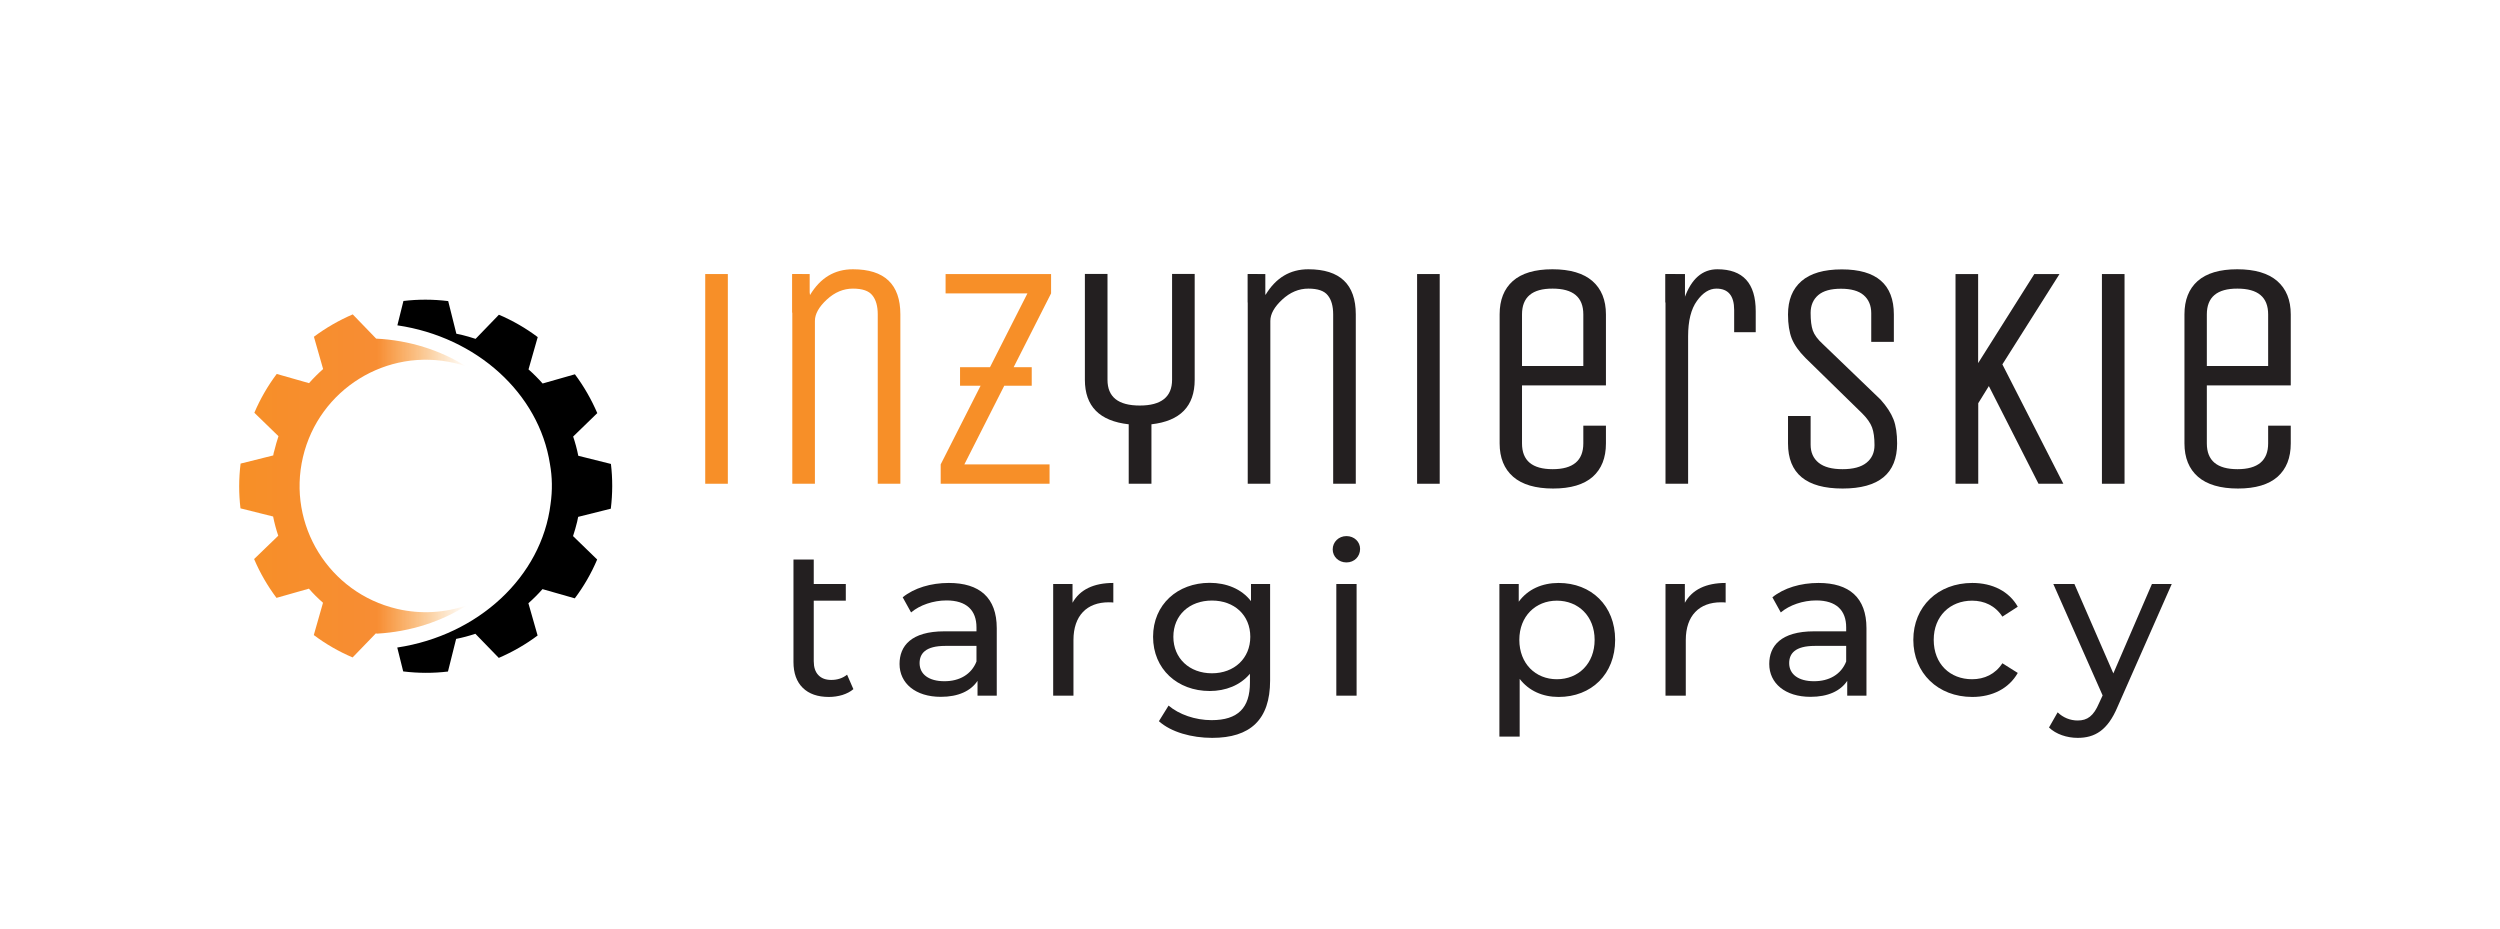
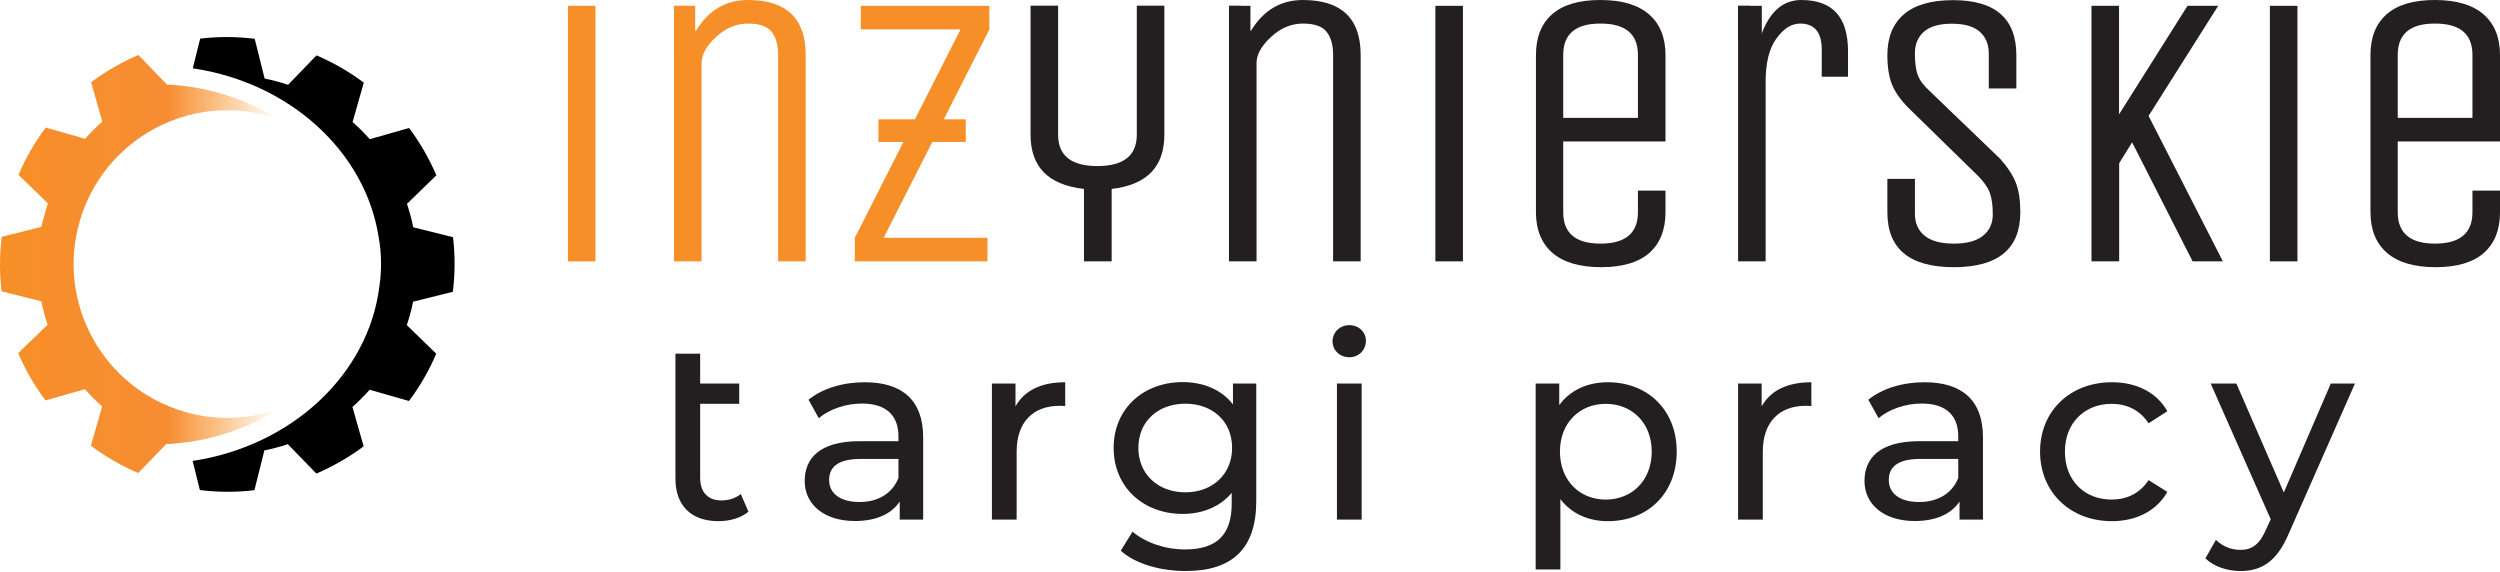
- <svg xmlns="http://www.w3.org/2000/svg" version="1.1" id="Logo" x="0px" y="0px" viewBox="0 0 214.47 79.66" style="enable-background:new 0 0 214.47 79.66;" xml:space="preserve">
-   <style type="text/css">
+ <svg xmlns="http://www.w3.org/2000/svg" version="1.1" id="Logo" x="0px" y="0px" viewBox="0 0 176.001 40.2" xml:space="preserve" width="176.001" height="40.2">
+   <defs id="defs82" />
+   <style type="text/css" id="style2">
	.st0{fill:#231F20;}
	.st1{fill:#F78F28;}
	.st2{fill:url(#SVGID_1_);}
</style>
-   <g>
-     <path class="st0" d="M73.21,59.12c-0.25,0.22-0.57,0.38-0.94,0.5c-0.37,0.11-0.76,0.17-1.16,0.17c-0.96,0-1.71-0.26-2.24-0.78   c-0.53-0.52-0.8-1.26-0.8-2.22V48h1.74v2.1h2.75v1.43h-2.75v5.19c0,0.52,0.13,0.92,0.39,1.19c0.26,0.28,0.63,0.42,1.11,0.42   c0.53,0,0.98-0.15,1.36-0.45L73.21,59.12z" />
-     <path class="st0" d="M85.51,53.89v5.79h-1.65v-1.27c-0.58,0.87-1.65,1.37-3.15,1.37c-2.17,0-3.54-1.16-3.54-2.82   c0-1.54,0.99-2.8,3.85-2.8h2.75v-0.34c0-1.46-0.85-2.31-2.57-2.31c-1.14,0-2.3,0.4-3.04,1.03l-0.72-1.3   c0.99-0.8,2.42-1.23,3.96-1.23C84.03,50.01,85.51,51.27,85.51,53.89z M83.77,56.75v-1.34H81.1c-1.72,0-2.21,0.67-2.21,1.48   c0,0.96,0.8,1.55,2.12,1.55C82.31,58.45,83.34,57.85,83.77,56.75z" />
-     <path class="st0" d="M95.51,50.01v1.68c-0.14-0.02-0.27-0.02-0.4-0.02c-1.86,0-3.02,1.14-3.02,3.24v4.77h-1.74V50.1h1.66v1.61   C92.64,50.58,93.83,50.01,95.51,50.01z" />
-     <path class="st0" d="M108.96,50.1v8.28c0,3.38-1.72,4.92-4.97,4.92c-1.75,0-3.53-0.49-4.57-1.43l0.83-1.34   c0.89,0.76,2.28,1.25,3.69,1.25c2.26,0,3.29-1.05,3.29-3.22V57.8c-0.83,0.99-2.08,1.48-3.45,1.48c-2.77,0-4.86-1.88-4.86-4.65   c0-2.77,2.1-4.63,4.86-4.63c1.43,0,2.73,0.52,3.54,1.57V50.1H108.96z M107.26,54.63c0-1.86-1.37-3.11-3.29-3.11   c-1.93,0-3.31,1.25-3.31,3.11c0,1.84,1.37,3.13,3.31,3.13C105.88,57.76,107.26,56.48,107.26,54.63z" />
-     <path class="st0" d="M114.33,47.13c0-0.63,0.51-1.14,1.18-1.14c0.67,0,1.17,0.49,1.17,1.1c0,0.65-0.49,1.16-1.17,1.16   C114.84,48.25,114.33,47.76,114.33,47.13z M114.64,50.1h1.74v9.58h-1.74V50.1z" />
-     <path class="st0" d="M138.56,54.89c0,2.95-2.04,4.9-4.85,4.9c-1.36,0-2.55-0.52-3.34-1.55v4.95h-1.74V50.1h1.66v1.52   c0.78-1.07,2.01-1.61,3.42-1.61C136.51,50.01,138.56,51.96,138.56,54.89z M136.8,54.89c0-2.02-1.39-3.36-3.24-3.36   c-1.83,0-3.22,1.34-3.22,3.36c0,2.04,1.39,3.38,3.22,3.38C135.41,58.27,136.8,56.93,136.8,54.89z" />
-     <path class="st0" d="M148.04,50.01v1.68c-0.14-0.02-0.27-0.02-0.4-0.02c-1.86,0-3.02,1.14-3.02,3.24v4.77h-1.74V50.1h1.66v1.61   C145.17,50.58,146.36,50.01,148.04,50.01z" />
-     <path class="st0" d="M160.12,53.89v5.79h-1.65v-1.27c-0.58,0.87-1.65,1.37-3.15,1.37c-2.17,0-3.54-1.16-3.54-2.82   c0-1.54,0.99-2.8,3.85-2.8h2.75v-0.34c0-1.46-0.85-2.31-2.57-2.31c-1.14,0-2.3,0.4-3.04,1.03l-0.72-1.3   c0.99-0.8,2.42-1.23,3.96-1.23C158.64,50.01,160.12,51.27,160.12,53.89z M158.38,56.75v-1.34h-2.68c-1.72,0-2.21,0.67-2.21,1.48   c0,0.96,0.8,1.55,2.12,1.55C156.92,58.45,157.95,57.85,158.38,56.75z" />
-     <path class="st0" d="M164.14,54.89c0-2.86,2.12-4.88,5.06-4.88c1.72,0,3.15,0.71,3.9,2.04l-1.32,0.85   c-0.61-0.94-1.55-1.37-2.6-1.37c-1.88,0-3.29,1.32-3.29,3.36c0,2.08,1.41,3.38,3.29,3.38c1.05,0,1.99-0.43,2.6-1.37l1.32,0.83   c-0.76,1.34-2.19,2.06-3.9,2.06C166.25,59.79,164.14,57.74,164.14,54.89z" />
-     <path class="st0" d="M186.31,50.1l-4.65,10.54c-0.85,2.02-1.95,2.66-3.42,2.66c-0.92,0-1.86-0.31-2.46-0.89l0.74-1.3   c0.47,0.45,1.07,0.7,1.72,0.7c0.83,0,1.36-0.38,1.83-1.48l0.31-0.67l-4.23-9.56h1.81l3.34,7.67l3.31-7.67H186.31z" />
-     <g>
-       <path class="st0" d="M98.77,41.5h-1.94V36.4c-2.51-0.28-3.76-1.55-3.76-3.82v-9.08h1.94v9.08c0,1.48,0.92,2.21,2.77,2.21    c1.84,0,2.77-0.74,2.77-2.21v-9.08h1.94v9.08c0,2.27-1.24,3.54-3.71,3.82V41.5z" />
-       <path class="st0" d="M108.98,41.5h-1.94V23.51h0.83l0.69,1.8c0.89-1.48,2.11-2.21,3.68-2.21c2.71,0,4.07,1.29,4.07,3.87V41.5    h-1.94V26.97c0-0.7-0.15-1.25-0.46-1.63c-0.3-0.39-0.86-0.58-1.67-0.58c-0.81,0-1.56,0.31-2.24,0.94    c-0.68,0.63-1.02,1.24-1.02,1.83V41.5z" />
-       <path class="st0" d="M123.51,41.5h-1.94V23.51h1.94V41.5z" />
-       <path class="st0" d="M135.83,38.04v-1.52h1.94v1.52c0,1.24-0.38,2.19-1.13,2.86c-0.76,0.67-1.89,1.01-3.4,1.01    c-1.51,0-2.66-0.34-3.43-1.01c-0.77-0.67-1.16-1.63-1.16-2.86V26.97c0-1.24,0.38-2.19,1.13-2.86c0.76-0.67,1.89-1.01,3.4-1.01    c1.51,0,2.66,0.34,3.43,1.01c0.77,0.67,1.16,1.63,1.16,2.86v6.09h-7.2v4.98c0,1.48,0.88,2.21,2.63,2.21    C134.95,40.25,135.83,39.51,135.83,38.04z M130.57,26.97v4.43h5.26v-4.43c0-1.48-0.88-2.21-2.63-2.21    C131.45,24.75,130.57,25.49,130.57,26.97z" />
-       <path class="st0" d="M144.82,41.5h-1.94V23.51h0.83l0.8,2.05c0.59-1.64,1.53-2.46,2.82-2.46c2.2,0,3.29,1.2,3.29,3.6v1.8h-1.85    v-1.91c0-1.22-0.51-1.83-1.52-1.83c-0.61,0-1.17,0.35-1.67,1.05c-0.51,0.7-0.76,1.72-0.76,3.04V41.5z" />
-       <path class="st0" d="M162.75,38.04c0,2.58-1.56,3.87-4.68,3.87c-3.12,0-4.68-1.29-4.68-3.87v-2.35h1.94v2.46    c0,0.66,0.23,1.18,0.69,1.55c0.46,0.37,1.14,0.55,2.05,0.55c0.9,0,1.59-0.18,2.05-0.55c0.46-0.37,0.69-0.87,0.69-1.51    c0-0.64-0.07-1.14-0.21-1.52c-0.14-0.38-0.42-0.78-0.84-1.2l-4.87-4.76c-0.57-0.57-0.96-1.13-1.18-1.67    c-0.21-0.54-0.32-1.23-0.32-2.06c0-1.24,0.38-2.19,1.15-2.86s1.92-1.01,3.47-1.01c2.97,0,4.46,1.29,4.46,3.87v2.35h-1.94v-2.46    c0-0.66-0.22-1.18-0.65-1.55c-0.43-0.37-1.08-0.55-1.95-0.55c-0.87,0-1.52,0.18-1.95,0.55c-0.43,0.37-0.65,0.88-0.65,1.52    c0,0.65,0.06,1.15,0.19,1.52c0.13,0.37,0.42,0.76,0.86,1.16l4.95,4.76c0.53,0.59,0.9,1.16,1.11,1.7    C162.65,36.52,162.75,37.21,162.75,38.04z" />
-       <path class="st0" d="M169.7,41.5h-1.94V23.51h1.94v7.64l4.82-7.64h2.16l-4.9,7.75l5.23,10.24h-2.13l-4.26-8.38l-0.91,1.47V41.5z" />
-       <path class="st0" d="M182.26,41.5h-1.94V23.51h1.94V41.5z" />
-       <path class="st0" d="M194.58,38.04v-1.52h1.94v1.52c0,1.24-0.38,2.19-1.13,2.86c-0.76,0.67-1.89,1.01-3.4,1.01    c-1.51,0-2.66-0.34-3.43-1.01c-0.77-0.67-1.16-1.63-1.16-2.86V26.97c0-1.24,0.38-2.19,1.13-2.86c0.76-0.67,1.89-1.01,3.4-1.01    c1.51,0,2.66,0.34,3.43,1.01s1.16,1.63,1.16,2.86v6.09h-7.2v4.98c0,1.48,0.88,2.21,2.63,2.21    C193.7,40.25,194.58,39.51,194.58,38.04z M189.32,26.97v4.43h5.26v-4.43c0-1.48-0.88-2.21-2.63-2.21    C190.2,24.75,189.32,25.49,189.32,26.97z" />
-       <rect x="142.88" y="23.51" class="st0" width="1.67" height="2.44" />
-       <rect x="107.05" y="23.51" class="st0" width="1.5" height="2.44" />
-       <g>
-         <g>
-           <path class="st1" d="M62.44,41.5H60.5V23.51h1.94V41.5z" />
-           <path class="st1" d="M69.91,41.5h-1.94V23.51h0.83l0.69,1.8c0.89-1.48,2.11-2.21,3.68-2.21c2.71,0,4.07,1.29,4.07,3.87V41.5      h-1.94V26.97c0-0.7-0.15-1.25-0.46-1.63c-0.3-0.39-0.86-0.58-1.67-0.58c-0.81,0-1.56,0.31-2.24,0.94      c-0.68,0.63-1.02,1.24-1.02,1.83V41.5z" />
-           <path class="st1" d="M81.12,25.17v-1.66h9.05v1.66l-7.44,14.67h7.31v1.66H80.7v-1.66l7.44-14.67H81.12z M88.51,33.09h-6.15V31.5      h6.15V33.09z" />
+   <g id="g77" transform="translate(-20.51872,-23.1)">
+     <path class="st0" d="m 73.21,59.12 c -0.25,0.22 -0.57,0.38 -0.94,0.5 -0.37,0.11 -0.76,0.17 -1.16,0.17 -0.96,0 -1.71,-0.26 -2.24,-0.78 -0.53,-0.52 -0.8,-1.26 -0.8,-2.22 V 48 h 1.74 v 2.1 h 2.75 v 1.43 h -2.75 v 5.19 c 0,0.52 0.13,0.92 0.39,1.19 0.26,0.28 0.63,0.42 1.11,0.42 0.53,0 0.98,-0.15 1.36,-0.45 z" id="path4" />
+     <path class="st0" d="m 85.51,53.89 v 5.79 h -1.65 v -1.27 c -0.58,0.87 -1.65,1.37 -3.15,1.37 -2.17,0 -3.54,-1.16 -3.54,-2.82 0,-1.54 0.99,-2.8 3.85,-2.8 h 2.75 v -0.34 c 0,-1.46 -0.85,-2.31 -2.57,-2.31 -1.14,0 -2.3,0.4 -3.04,1.03 l -0.72,-1.3 c 0.99,-0.8 2.42,-1.23 3.96,-1.23 2.63,0 4.11,1.26 4.11,3.88 z m -1.74,2.86 V 55.41 H 81.1 c -1.72,0 -2.21,0.67 -2.21,1.48 0,0.96 0.8,1.55 2.12,1.55 1.3,0.01 2.33,-0.59 2.76,-1.69 z" id="path6" />
+     <path class="st0" d="m 95.51,50.01 v 1.68 c -0.14,-0.02 -0.27,-0.02 -0.4,-0.02 -1.86,0 -3.02,1.14 -3.02,3.24 v 4.77 H 90.35 V 50.1 h 1.66 v 1.61 c 0.63,-1.13 1.82,-1.7 3.5,-1.7 z" id="path8" />
+     <path class="st0" d="m 108.96,50.1 v 8.28 c 0,3.38 -1.72,4.92 -4.97,4.92 -1.75,0 -3.53,-0.49 -4.57,-1.43 l 0.83,-1.34 c 0.89,0.76 2.28,1.25 3.69,1.25 2.26,0 3.29,-1.05 3.29,-3.22 V 57.8 c -0.83,0.99 -2.08,1.48 -3.45,1.48 -2.77,0 -4.86,-1.88 -4.86,-4.65 0,-2.77 2.1,-4.63 4.86,-4.63 1.43,0 2.73,0.52 3.54,1.57 V 50.1 Z m -1.7,4.53 c 0,-1.86 -1.37,-3.11 -3.29,-3.11 -1.93,0 -3.31,1.25 -3.31,3.11 0,1.84 1.37,3.13 3.31,3.13 1.91,0 3.29,-1.28 3.29,-3.13 z" id="path10" />
+     <path class="st0" d="m 114.33,47.13 c 0,-0.63 0.51,-1.14 1.18,-1.14 0.67,0 1.17,0.49 1.17,1.1 0,0.65 -0.49,1.16 -1.17,1.16 -0.67,0 -1.18,-0.49 -1.18,-1.12 z m 0.31,2.97 h 1.74 v 9.58 h -1.74 z" id="path12" />
+     <path class="st0" d="m 138.56,54.89 c 0,2.95 -2.04,4.9 -4.85,4.9 -1.36,0 -2.55,-0.52 -3.34,-1.55 v 4.95 h -1.74 V 50.1 h 1.66 v 1.52 c 0.78,-1.07 2.01,-1.61 3.42,-1.61 2.8,0 4.85,1.95 4.85,4.88 z m -1.76,0 c 0,-2.02 -1.39,-3.36 -3.24,-3.36 -1.83,0 -3.22,1.34 -3.22,3.36 0,2.04 1.39,3.38 3.22,3.38 1.85,0 3.24,-1.34 3.24,-3.38 z" id="path14" />
+     <path class="st0" d="m 148.04,50.01 v 1.68 c -0.14,-0.02 -0.27,-0.02 -0.4,-0.02 -1.86,0 -3.02,1.14 -3.02,3.24 v 4.77 h -1.74 V 50.1 h 1.66 v 1.61 c 0.63,-1.13 1.82,-1.7 3.5,-1.7 z" id="path16" />
+     <path class="st0" d="m 160.12,53.89 v 5.79 h -1.65 v -1.27 c -0.58,0.87 -1.65,1.37 -3.15,1.37 -2.17,0 -3.54,-1.16 -3.54,-2.82 0,-1.54 0.99,-2.8 3.85,-2.8 h 2.75 v -0.34 c 0,-1.46 -0.85,-2.31 -2.57,-2.31 -1.14,0 -2.3,0.4 -3.04,1.03 l -0.72,-1.3 c 0.99,-0.8 2.42,-1.23 3.96,-1.23 2.63,0 4.11,1.26 4.11,3.88 z m -1.74,2.86 v -1.34 h -2.68 c -1.72,0 -2.21,0.67 -2.21,1.48 0,0.96 0.8,1.55 2.12,1.55 1.31,0.01 2.34,-0.59 2.77,-1.69 z" id="path18" />
+     <path class="st0" d="m 164.14,54.89 c 0,-2.86 2.12,-4.88 5.06,-4.88 1.72,0 3.15,0.71 3.9,2.04 l -1.32,0.85 c -0.61,-0.94 -1.55,-1.37 -2.6,-1.37 -1.88,0 -3.29,1.32 -3.29,3.36 0,2.08 1.41,3.38 3.29,3.38 1.05,0 1.99,-0.43 2.6,-1.37 l 1.32,0.83 c -0.76,1.34 -2.19,2.06 -3.9,2.06 -2.95,0 -5.06,-2.05 -5.06,-4.9 z" id="path20" />
+     <path class="st0" d="m 186.31,50.1 -4.65,10.54 c -0.85,2.02 -1.95,2.66 -3.42,2.66 -0.92,0 -1.86,-0.31 -2.46,-0.89 l 0.74,-1.3 c 0.47,0.45 1.07,0.7 1.72,0.7 0.83,0 1.36,-0.38 1.83,-1.48 l 0.31,-0.67 -4.23,-9.56 h 1.81 l 3.34,7.67 3.31,-7.67 z" id="path22" />
+     <g id="g58">
+       <path class="st0" d="M 98.77,41.5 H 96.83 V 36.4 C 94.32,36.12 93.07,34.85 93.07,32.58 V 23.5 h 1.94 v 9.08 c 0,1.48 0.92,2.21 2.77,2.21 1.84,0 2.77,-0.74 2.77,-2.21 V 23.5 h 1.94 v 9.08 c 0,2.27 -1.24,3.54 -3.71,3.82 v 5.1 z" id="path24" />
+       <path class="st0" d="m 108.98,41.5 h -1.94 V 23.51 h 0.83 l 0.69,1.8 c 0.89,-1.48 2.11,-2.21 3.68,-2.21 2.71,0 4.07,1.29 4.07,3.87 V 41.5 h -1.94 V 26.97 c 0,-0.7 -0.15,-1.25 -0.46,-1.63 -0.3,-0.39 -0.86,-0.58 -1.67,-0.58 -0.81,0 -1.56,0.31 -2.24,0.94 -0.68,0.63 -1.02,1.24 -1.02,1.83 z" id="path26" />
+       <path class="st0" d="m 123.51,41.5 h -1.94 V 23.51 h 1.94 z" id="path28" />
+       <path class="st0" d="m 135.83,38.04 v -1.52 h 1.94 v 1.52 c 0,1.24 -0.38,2.19 -1.13,2.86 -0.76,0.67 -1.89,1.01 -3.4,1.01 -1.51,0 -2.66,-0.34 -3.43,-1.01 -0.77,-0.67 -1.16,-1.63 -1.16,-2.86 V 26.97 c 0,-1.24 0.38,-2.19 1.13,-2.86 0.76,-0.67 1.89,-1.01 3.4,-1.01 1.51,0 2.66,0.34 3.43,1.01 0.77,0.67 1.16,1.63 1.16,2.86 v 6.09 h -7.2 v 4.98 c 0,1.48 0.88,2.21 2.63,2.21 1.75,0 2.63,-0.74 2.63,-2.21 z m -5.26,-11.07 v 4.43 h 5.26 v -4.43 c 0,-1.48 -0.88,-2.21 -2.63,-2.21 -1.75,-0.01 -2.63,0.73 -2.63,2.21 z" id="path30" />
+       <path class="st0" d="m 144.82,41.5 h -1.94 V 23.51 h 0.83 l 0.8,2.05 c 0.59,-1.64 1.53,-2.46 2.82,-2.46 2.2,0 3.29,1.2 3.29,3.6 v 1.8 h -1.85 v -1.91 c 0,-1.22 -0.51,-1.83 -1.52,-1.83 -0.61,0 -1.17,0.35 -1.67,1.05 -0.51,0.7 -0.76,1.72 -0.76,3.04 z" id="path32" />
+       <path class="st0" d="m 162.75,38.04 c 0,2.58 -1.56,3.87 -4.68,3.87 -3.12,0 -4.68,-1.29 -4.68,-3.87 v -2.35 h 1.94 v 2.46 c 0,0.66 0.23,1.18 0.69,1.55 0.46,0.37 1.14,0.55 2.05,0.55 0.9,0 1.59,-0.18 2.05,-0.55 0.46,-0.37 0.69,-0.87 0.69,-1.51 0,-0.64 -0.07,-1.14 -0.21,-1.52 -0.14,-0.38 -0.42,-0.78 -0.84,-1.2 l -4.87,-4.76 c -0.57,-0.57 -0.96,-1.13 -1.18,-1.67 -0.21,-0.54 -0.32,-1.23 -0.32,-2.06 0,-1.24 0.38,-2.19 1.15,-2.86 0.77,-0.67 1.92,-1.01 3.47,-1.01 2.97,0 4.46,1.29 4.46,3.87 v 2.35 h -1.94 v -2.46 c 0,-0.66 -0.22,-1.18 -0.65,-1.55 -0.43,-0.37 -1.08,-0.55 -1.95,-0.55 -0.87,0 -1.52,0.18 -1.95,0.55 -0.43,0.37 -0.65,0.88 -0.65,1.52 0,0.65 0.06,1.15 0.19,1.52 0.13,0.37 0.42,0.76 0.86,1.16 l 4.95,4.76 c 0.53,0.59 0.9,1.16 1.11,1.7 0.21,0.54 0.31,1.23 0.31,2.06 z" id="path34" />
+       <path class="st0" d="m 169.7,41.5 h -1.94 V 23.51 h 1.94 v 7.64 l 4.82,-7.64 h 2.16 l -4.9,7.75 5.23,10.24 h -2.13 l -4.26,-8.38 -0.91,1.47 v 6.91 z" id="path36" />
+       <path class="st0" d="m 182.26,41.5 h -1.94 V 23.51 h 1.94 z" id="path38" />
+       <path class="st0" d="m 194.58,38.04 v -1.52 h 1.94 v 1.52 c 0,1.24 -0.38,2.19 -1.13,2.86 -0.76,0.67 -1.89,1.01 -3.4,1.01 -1.51,0 -2.66,-0.34 -3.43,-1.01 -0.77,-0.67 -1.16,-1.63 -1.16,-2.86 V 26.97 c 0,-1.24 0.38,-2.19 1.13,-2.86 0.76,-0.67 1.89,-1.01 3.4,-1.01 1.51,0 2.66,0.34 3.43,1.01 0.77,0.67 1.16,1.63 1.16,2.86 v 6.09 h -7.2 v 4.98 c 0,1.48 0.88,2.21 2.63,2.21 1.75,0 2.63,-0.74 2.63,-2.21 z m -5.26,-11.07 v 4.43 h 5.26 v -4.43 c 0,-1.48 -0.88,-2.21 -2.63,-2.21 -1.75,-0.01 -2.63,0.73 -2.63,2.21 z" id="path40" />
+       <rect x="142.88" y="23.51" class="st0" width="1.67" height="2.44" id="rect42" />
+       <rect x="107.05" y="23.51" class="st0" width="1.5" height="2.44" id="rect44" />
+       <g id="g56">
+         <g id="g52">
+           <path class="st1" d="M 62.44,41.5 H 60.5 V 23.51 h 1.94 z" id="path46" />
+           <path class="st1" d="M 69.91,41.5 H 67.97 V 23.51 h 0.83 l 0.69,1.8 c 0.89,-1.48 2.11,-2.21 3.68,-2.21 2.71,0 4.07,1.29 4.07,3.87 V 41.5 H 75.3 V 26.97 c 0,-0.7 -0.15,-1.25 -0.46,-1.63 -0.3,-0.39 -0.86,-0.58 -1.67,-0.58 -0.81,0 -1.56,0.31 -2.24,0.94 -0.68,0.63 -1.02,1.24 -1.02,1.83 V 41.5 Z" id="path48" />
+           <path class="st1" d="m 81.12,25.17 v -1.66 h 9.05 v 1.66 l -7.44,14.67 h 7.31 V 41.5 H 80.7 v -1.66 l 7.44,-14.67 z m 7.39,7.92 H 82.36 V 31.5 h 6.15 z" id="path50" />
        </g>
-         <rect x="67.97" y="23.51" class="st1" width="1.49" height="3.31" />
+         <rect x="67.97" y="23.51" class="st1" width="1.49" height="3.31" id="rect54" />
      </g>
    </g>
-     <path d="M47.18,39.81c0.2,1.11,0.22,2.27,0.05,3.44c-0.77,6.23-6.2,11.25-13.15,12.3l0.51,2.05c1.3,0.16,2.59,0.16,3.84,0.01   l0.7-2.8c0.56-0.11,1.11-0.26,1.65-0.44l2.01,2.07c1.18-0.51,2.3-1.15,3.33-1.92l-0.79-2.77c0.43-0.38,0.83-0.78,1.21-1.21   l2.77,0.79c0.76-1.01,1.41-2.13,1.92-3.33l-2.07-2.01c0.13-0.4,0.25-0.8,0.35-1.22c0.03-0.14,0.06-0.29,0.09-0.43l2.8-0.7   c0.16-1.3,0.16-2.59,0.01-3.84l-2.8-0.7c-0.11-0.56-0.26-1.11-0.44-1.65l2.07-2.01c-0.51-1.18-1.15-2.3-1.92-3.33l-2.77,0.79   c-0.38-0.43-0.78-0.83-1.21-1.21l0.79-2.77c-1.01-0.76-2.13-1.41-3.33-1.92l-2,2.07c-0.4-0.13-0.8-0.25-1.22-0.35   c-0.14-0.03-0.29-0.06-0.43-0.09l-0.7-2.8c-1.3-0.16-2.59-0.16-3.84-0.01l-0.52,2.09C40.89,28.91,46.24,33.75,47.18,39.81z" />
+     <path d="m 47.18,39.81 c 0.2,1.11 0.22,2.27 0.05,3.44 -0.77,6.23 -6.2,11.25 -13.15,12.3 l 0.51,2.05 c 1.3,0.16 2.59,0.16 3.84,0.01 l 0.7,-2.8 c 0.56,-0.11 1.11,-0.26 1.65,-0.44 l 2.01,2.07 c 1.18,-0.51 2.3,-1.15 3.33,-1.92 l -0.79,-2.77 c 0.43,-0.38 0.83,-0.78 1.21,-1.21 l 2.77,0.79 C 50.07,50.32 50.72,49.2 51.23,48 l -2.07,-2.01 c 0.13,-0.4 0.25,-0.8 0.35,-1.22 0.03,-0.14 0.06,-0.29 0.09,-0.43 l 2.8,-0.7 c 0.16,-1.3 0.16,-2.59 0.01,-3.84 l -2.8,-0.7 C 49.5,38.54 49.35,37.99 49.17,37.45 l 2.07,-2.01 c -0.51,-1.18 -1.15,-2.3 -1.92,-3.33 l -2.77,0.79 c -0.38,-0.43 -0.78,-0.83 -1.21,-1.21 l 0.79,-2.77 C 45.12,28.16 44,27.51 42.8,27 l -2,2.07 C 40.4,28.94 40,28.82 39.58,28.72 39.44,28.69 39.29,28.66 39.15,28.63 l -0.7,-2.8 c -1.3,-0.16 -2.59,-0.16 -3.84,-0.01 l -0.52,2.09 c 6.8,1 12.15,5.84 13.09,11.9 z" id="path60" />
    <linearGradient id="SVGID_1_" gradientUnits="userSpaceOnUse" x1="20.515" y1="41.697" x2="40.063" y2="41.697">
-       <stop offset="0" style="stop-color:#F78F27" />
-       <stop offset="0.577" style="stop-color:#F78D33" />
-       <stop offset="0.606" style="stop-color:#F78D33" />
-       <stop offset="0.806" style="stop-color:#F79126;stop-opacity:0.5" />
-       <stop offset="0.92" style="stop-color:#F69320;stop-opacity:0.2" />
-       <stop offset="1" style="stop-color:#F69320;stop-opacity:0" />
+       <stop offset="0" style="stop-color:#F78F27" id="stop62" />
+       <stop offset="0.577" style="stop-color:#F78D33" id="stop64" />
+       <stop offset="0.606" style="stop-color:#F78D33" id="stop66" />
+       <stop offset="0.806" style="stop-color:#F79126;stop-opacity:0.5" id="stop68" />
+       <stop offset="0.92" style="stop-color:#F69320;stop-opacity:0.2" id="stop70" />
+       <stop offset="1" style="stop-color:#F69320;stop-opacity:0" id="stop72" />
    </linearGradient>
-     <path class="st2" d="M23.44,39.07l-2.8,0.7c-0.16,1.3-0.16,2.59-0.01,3.84l2.8,0.7c0.11,0.56,0.26,1.11,0.44,1.65l-2.07,2   c0.5,1.18,1.15,2.3,1.92,3.33l2.78-0.79c0.37,0.43,0.78,0.83,1.21,1.21l-0.79,2.77c1.01,0.76,2.13,1.41,3.33,1.92l2-2.07   c0.03,0.01,0.05,0.02,0.08,0.03c2.88-0.16,5.54-1.04,7.74-2.44c-1.87,0.65-3.95,0.8-6.02,0.31c-5.82-1.37-9.43-7.2-8.06-13.02   c1.37-5.82,7.2-9.43,13.02-8.06c0.33,0.08,0.65,0.17,0.96,0.27c-2.19-1.37-4.83-2.23-7.7-2.37v-0.01c0,0-0.01,0-0.01,0l-2-2.07   c-1.18,0.51-2.3,1.15-3.33,1.92l0.79,2.77c-0.43,0.38-0.83,0.78-1.21,1.21l-2.77-0.79c-0.76,1.01-1.41,2.13-1.92,3.33l2.07,2.01   c-0.13,0.4-0.25,0.8-0.35,1.22C23.49,38.79,23.46,38.93,23.44,39.07z" />
+     <path class="st2" d="m 23.44,39.07 -2.8,0.7 c -0.16,1.3 -0.16,2.59 -0.01,3.84 l 2.8,0.7 c 0.11,0.56 0.26,1.11 0.44,1.65 l -2.07,2 c 0.5,1.18 1.15,2.3 1.92,3.33 L 26.5,50.5 c 0.37,0.43 0.78,0.83 1.21,1.21 l -0.79,2.77 c 1.01,0.76 2.13,1.41 3.33,1.92 l 2,-2.07 c 0.03,0.01 0.05,0.02 0.08,0.03 2.88,-0.16 5.54,-1.04 7.74,-2.44 -1.87,0.65 -3.95,0.8 -6.02,0.31 -5.82,-1.37 -9.43,-7.2 -8.06,-13.02 1.37,-5.82 7.2,-9.43 13.02,-8.06 0.33,0.08 0.65,0.17 0.96,0.27 -2.19,-1.37 -4.83,-2.23 -7.7,-2.37 v -0.01 c 0,0 -0.01,0 -0.01,0 l -2,-2.07 c -1.18,0.51 -2.3,1.15 -3.33,1.92 l 0.79,2.77 c -0.43,0.38 -0.83,0.78 -1.21,1.21 l -2.77,-0.79 c -0.76,1.01 -1.41,2.13 -1.92,3.33 l 2.07,2.01 c -0.13,0.4 -0.25,0.8 -0.35,1.22 -0.05,0.15 -0.08,0.29 -0.1,0.43 z" id="path75" style="fill:url(#SVGID_1_)" />
  </g>
</svg>
